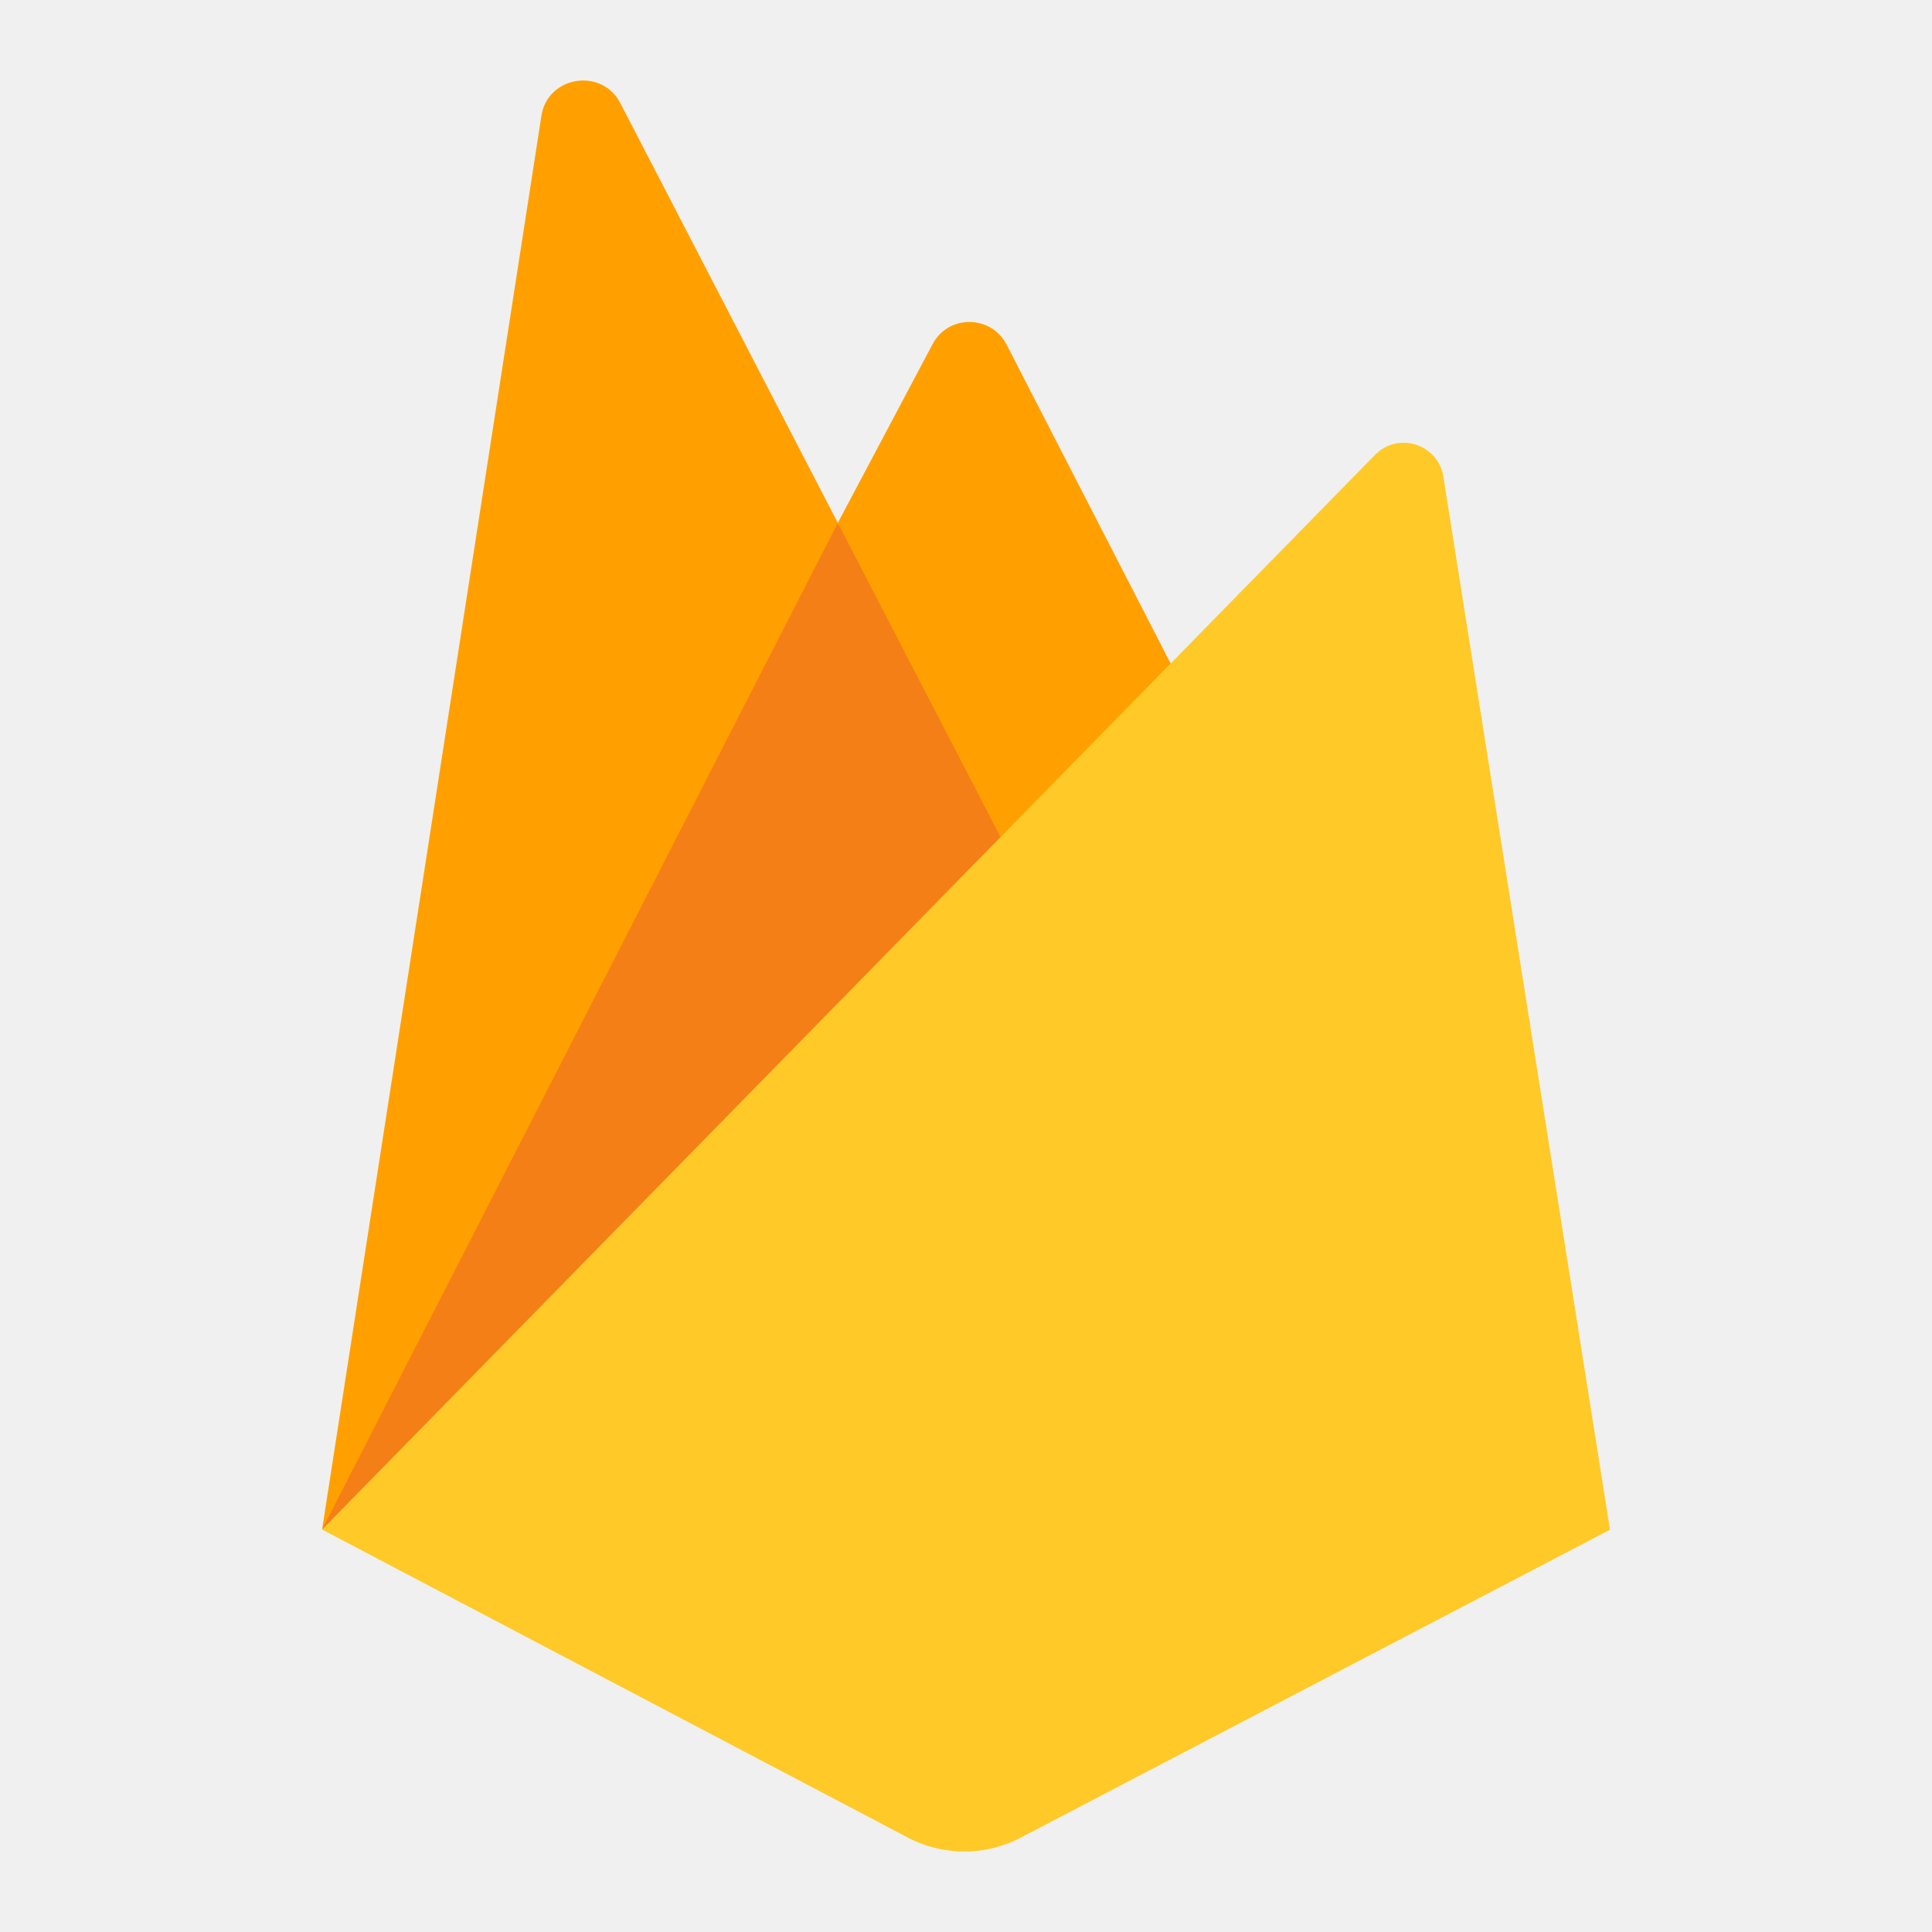
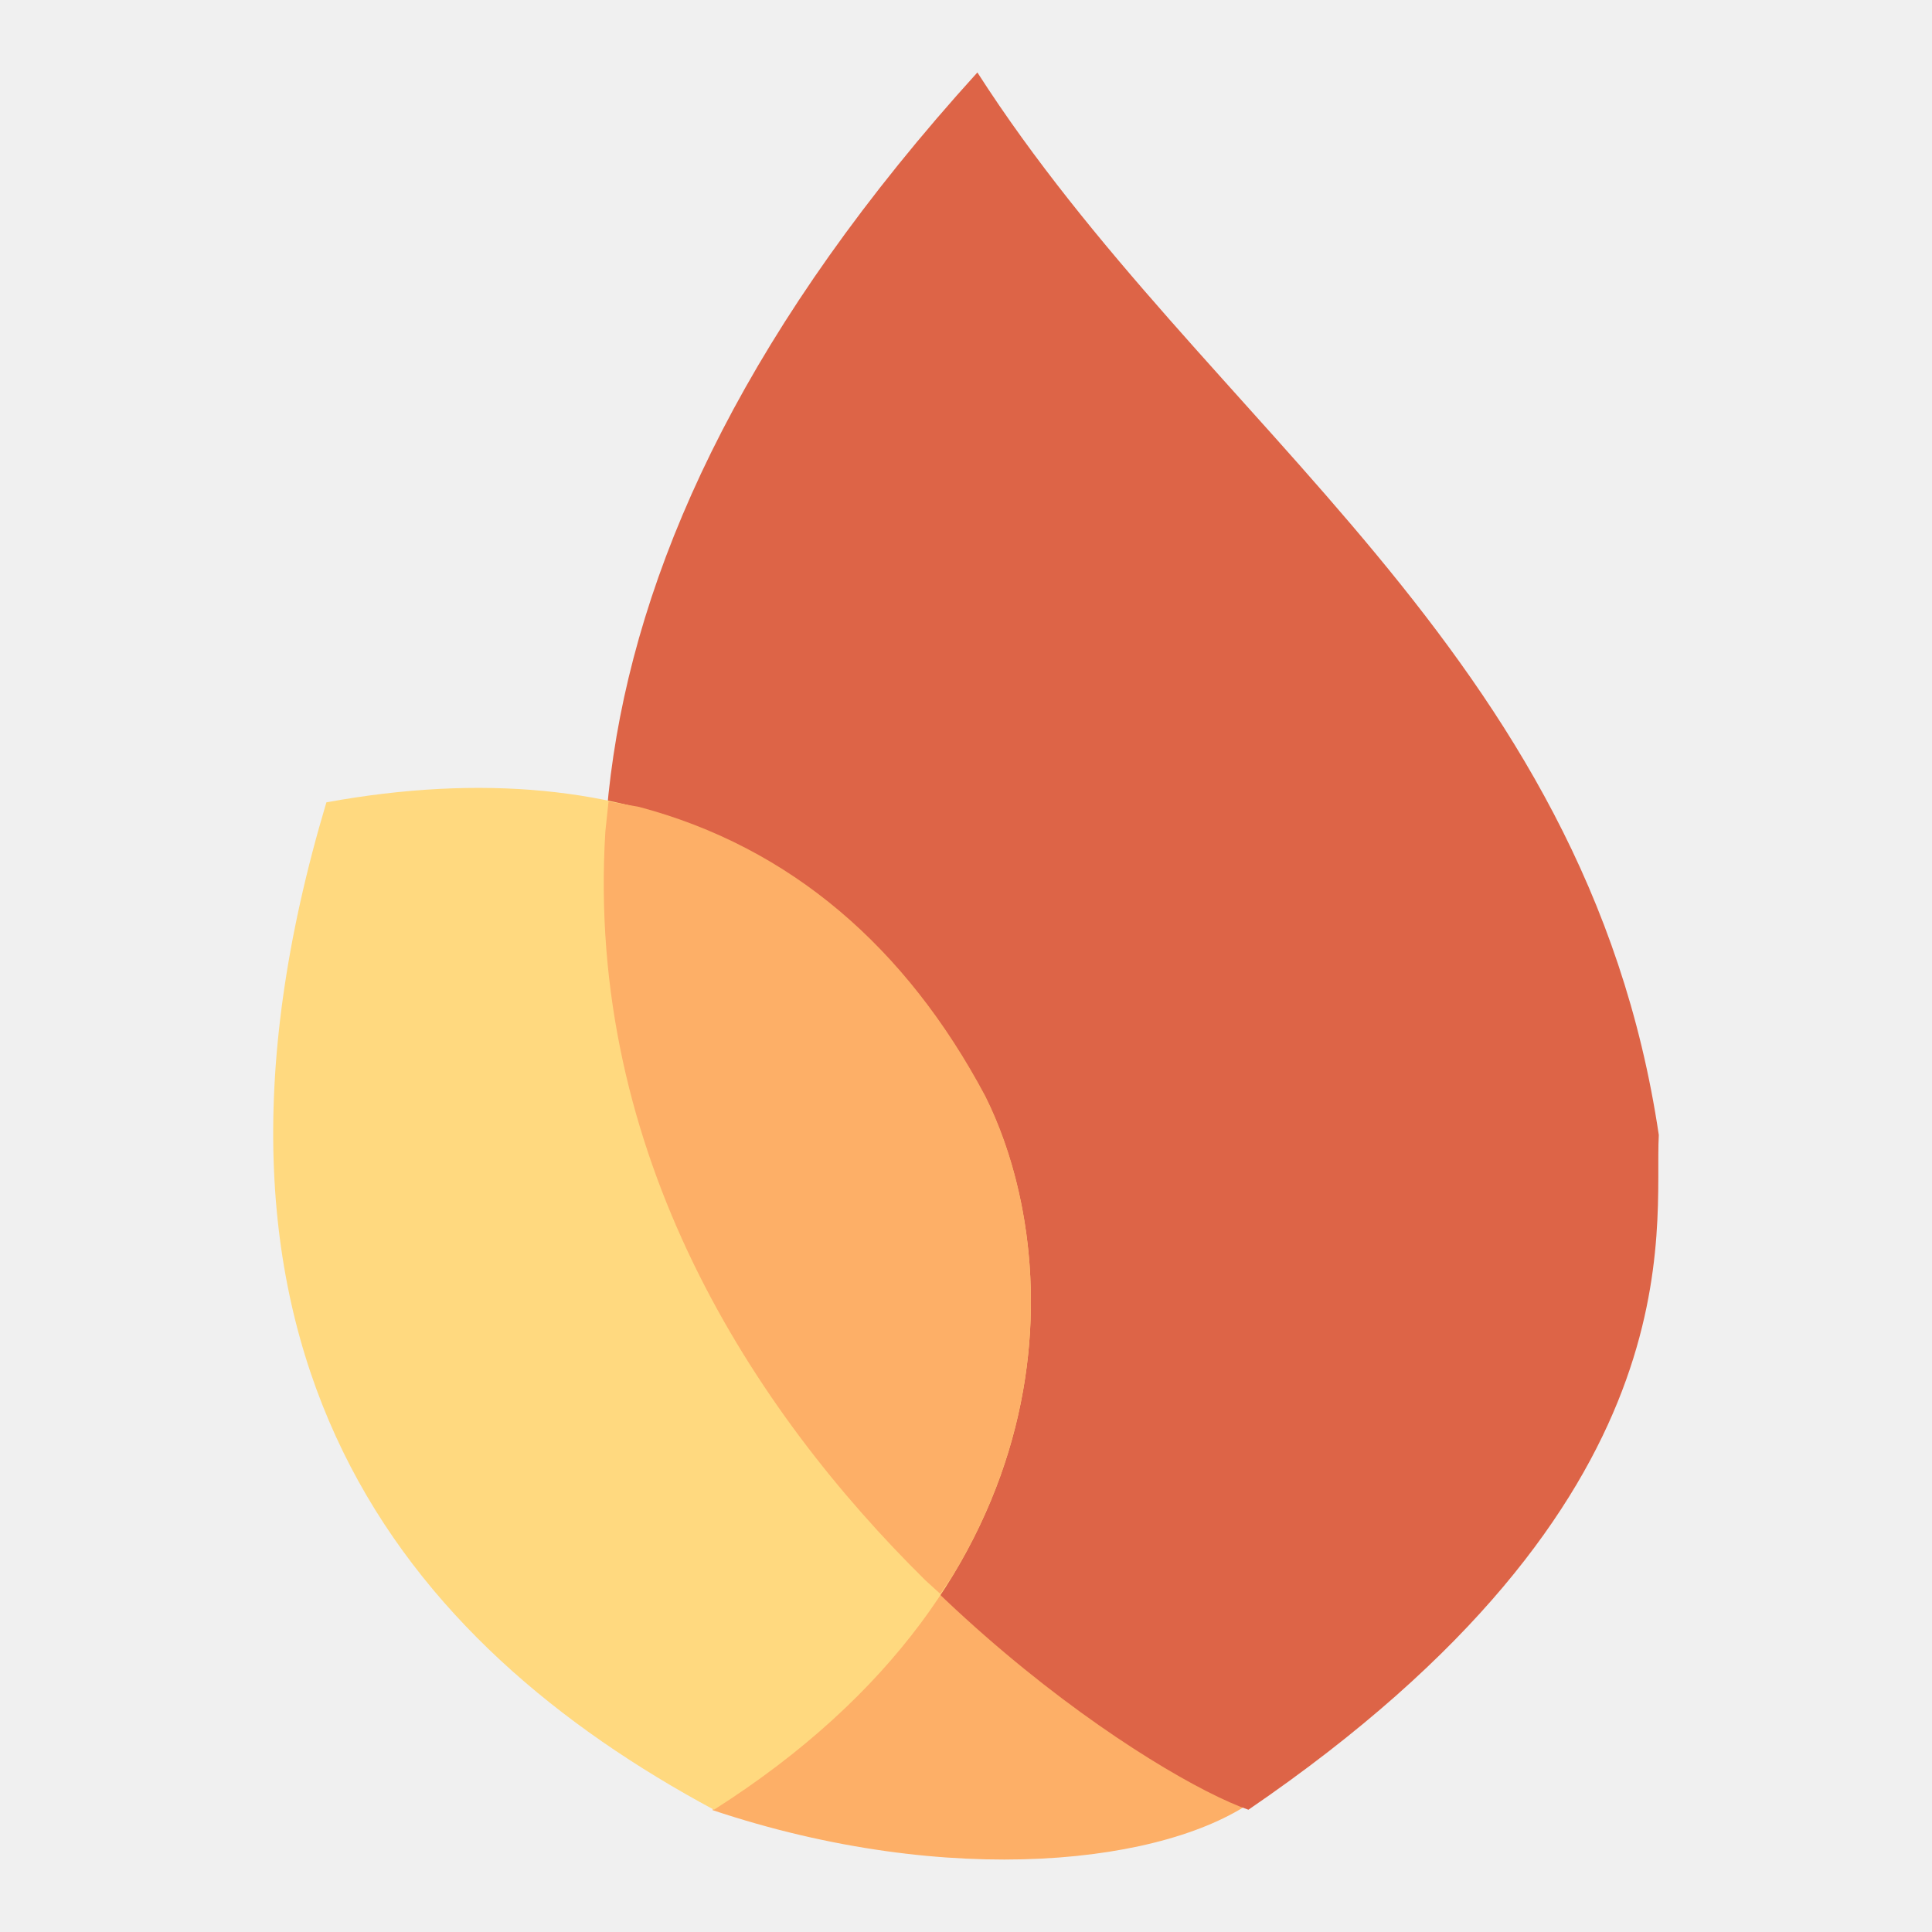
- <svg xmlns="http://www.w3.org/2000/svg" viewBox="0 0 48 48" width="48px" height="48px">
-   <path style="fill:#FFA000;" d="M25.01,8.565c-0.386-0.753-1.466-0.755-1.848,0l-2.347,4.426L15.404,2.547  c-0.471-0.874-1.798-0.653-1.952,0.325L8.003,37.997L30.25,18.75L25.01,8.565z" />
-   <polygon style="fill:#F57F17;" points="25.795,22.604 20.815,12.992 8.003,37.997 " />
-   <path style="fill:#FFCA28;" d="M35.859,11.838c-0.13-0.802-1.115-1.12-1.69-0.544L8.003,38.002l14.479,7.614  c0.917,0.512,2.034,0.512,2.951,0.001L40,38.005L35.859,11.838z" />
+ <svg xmlns="http://www.w3.org/2000/svg" width="1280" height="1280" overflow="hidden">
+   <g>
+     <rect x="0" y="0" width="1280" height="1280" fill="#FFFFFF" fill-opacity="0" />
+     <path d="M472 1199.23C629.77 1251.96 774.171 1234.98 833 1191.19L627.096 966 472 1199.23Z" fill="#FDAF67" fill-rule="evenodd" />
+     <path d="M647.544 48C48.167 708.284 710.816 1158.75 827.1 1199 1128.07 993.464 1095.58 813.62 1099 751.96 1051.12 429.954 798.029 282.653 647.544 48Z" fill="#DD6447" fill-rule="evenodd" />
+     <path d="M216.25 531.56C106.695 897.796 269.316 1089.47 473.02 1199 712.672 1046.69 705.824 832.763 652.759 726.658 568.881 569.21 423.377 493.91 216.25 531.56Z" fill="#FFD97F" fill-rule="evenodd" />
+     <path d="M403.17 531 423.427 534.597C523.935 561.329 600.385 627.706 652.777 726.203 689.238 799.218 703.866 923.242 631.62 1043.17L622.987 1056 613.292 1047.17C499.023 934.6 387.85 764.659 401.073 550.782Z" fill="#FDAF67" fill-rule="evenodd" />
+   </g>
</svg>
